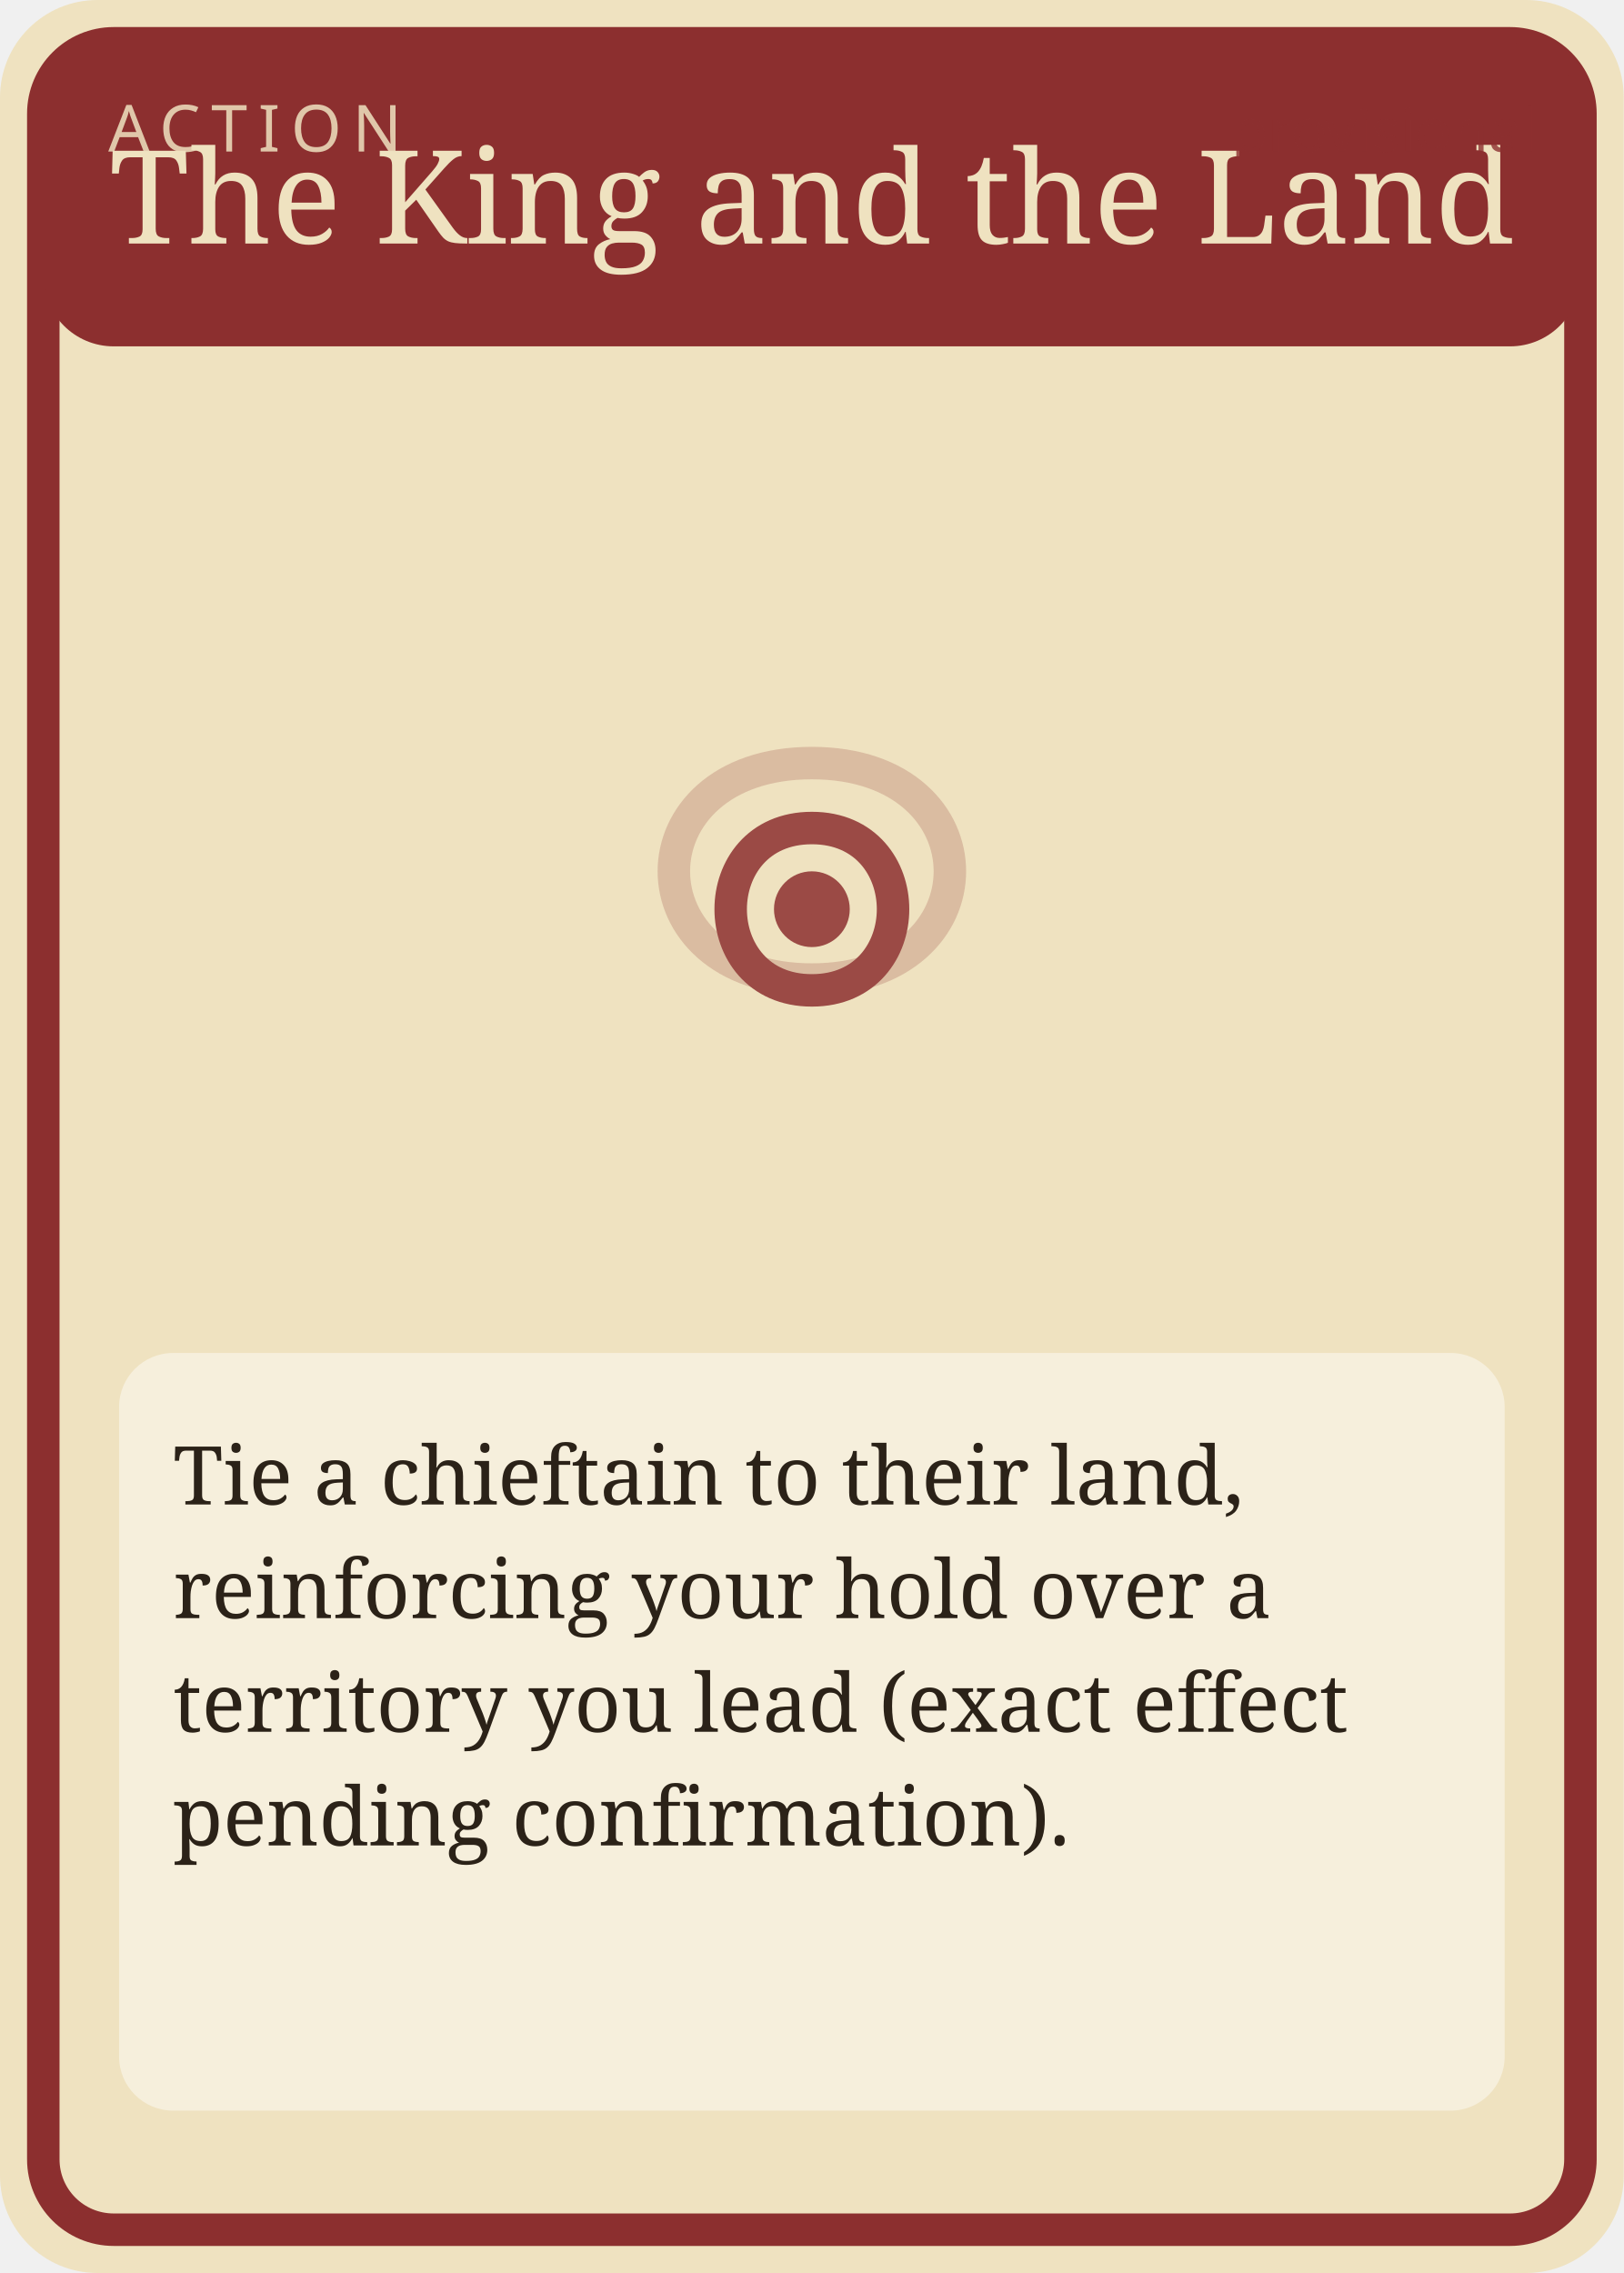
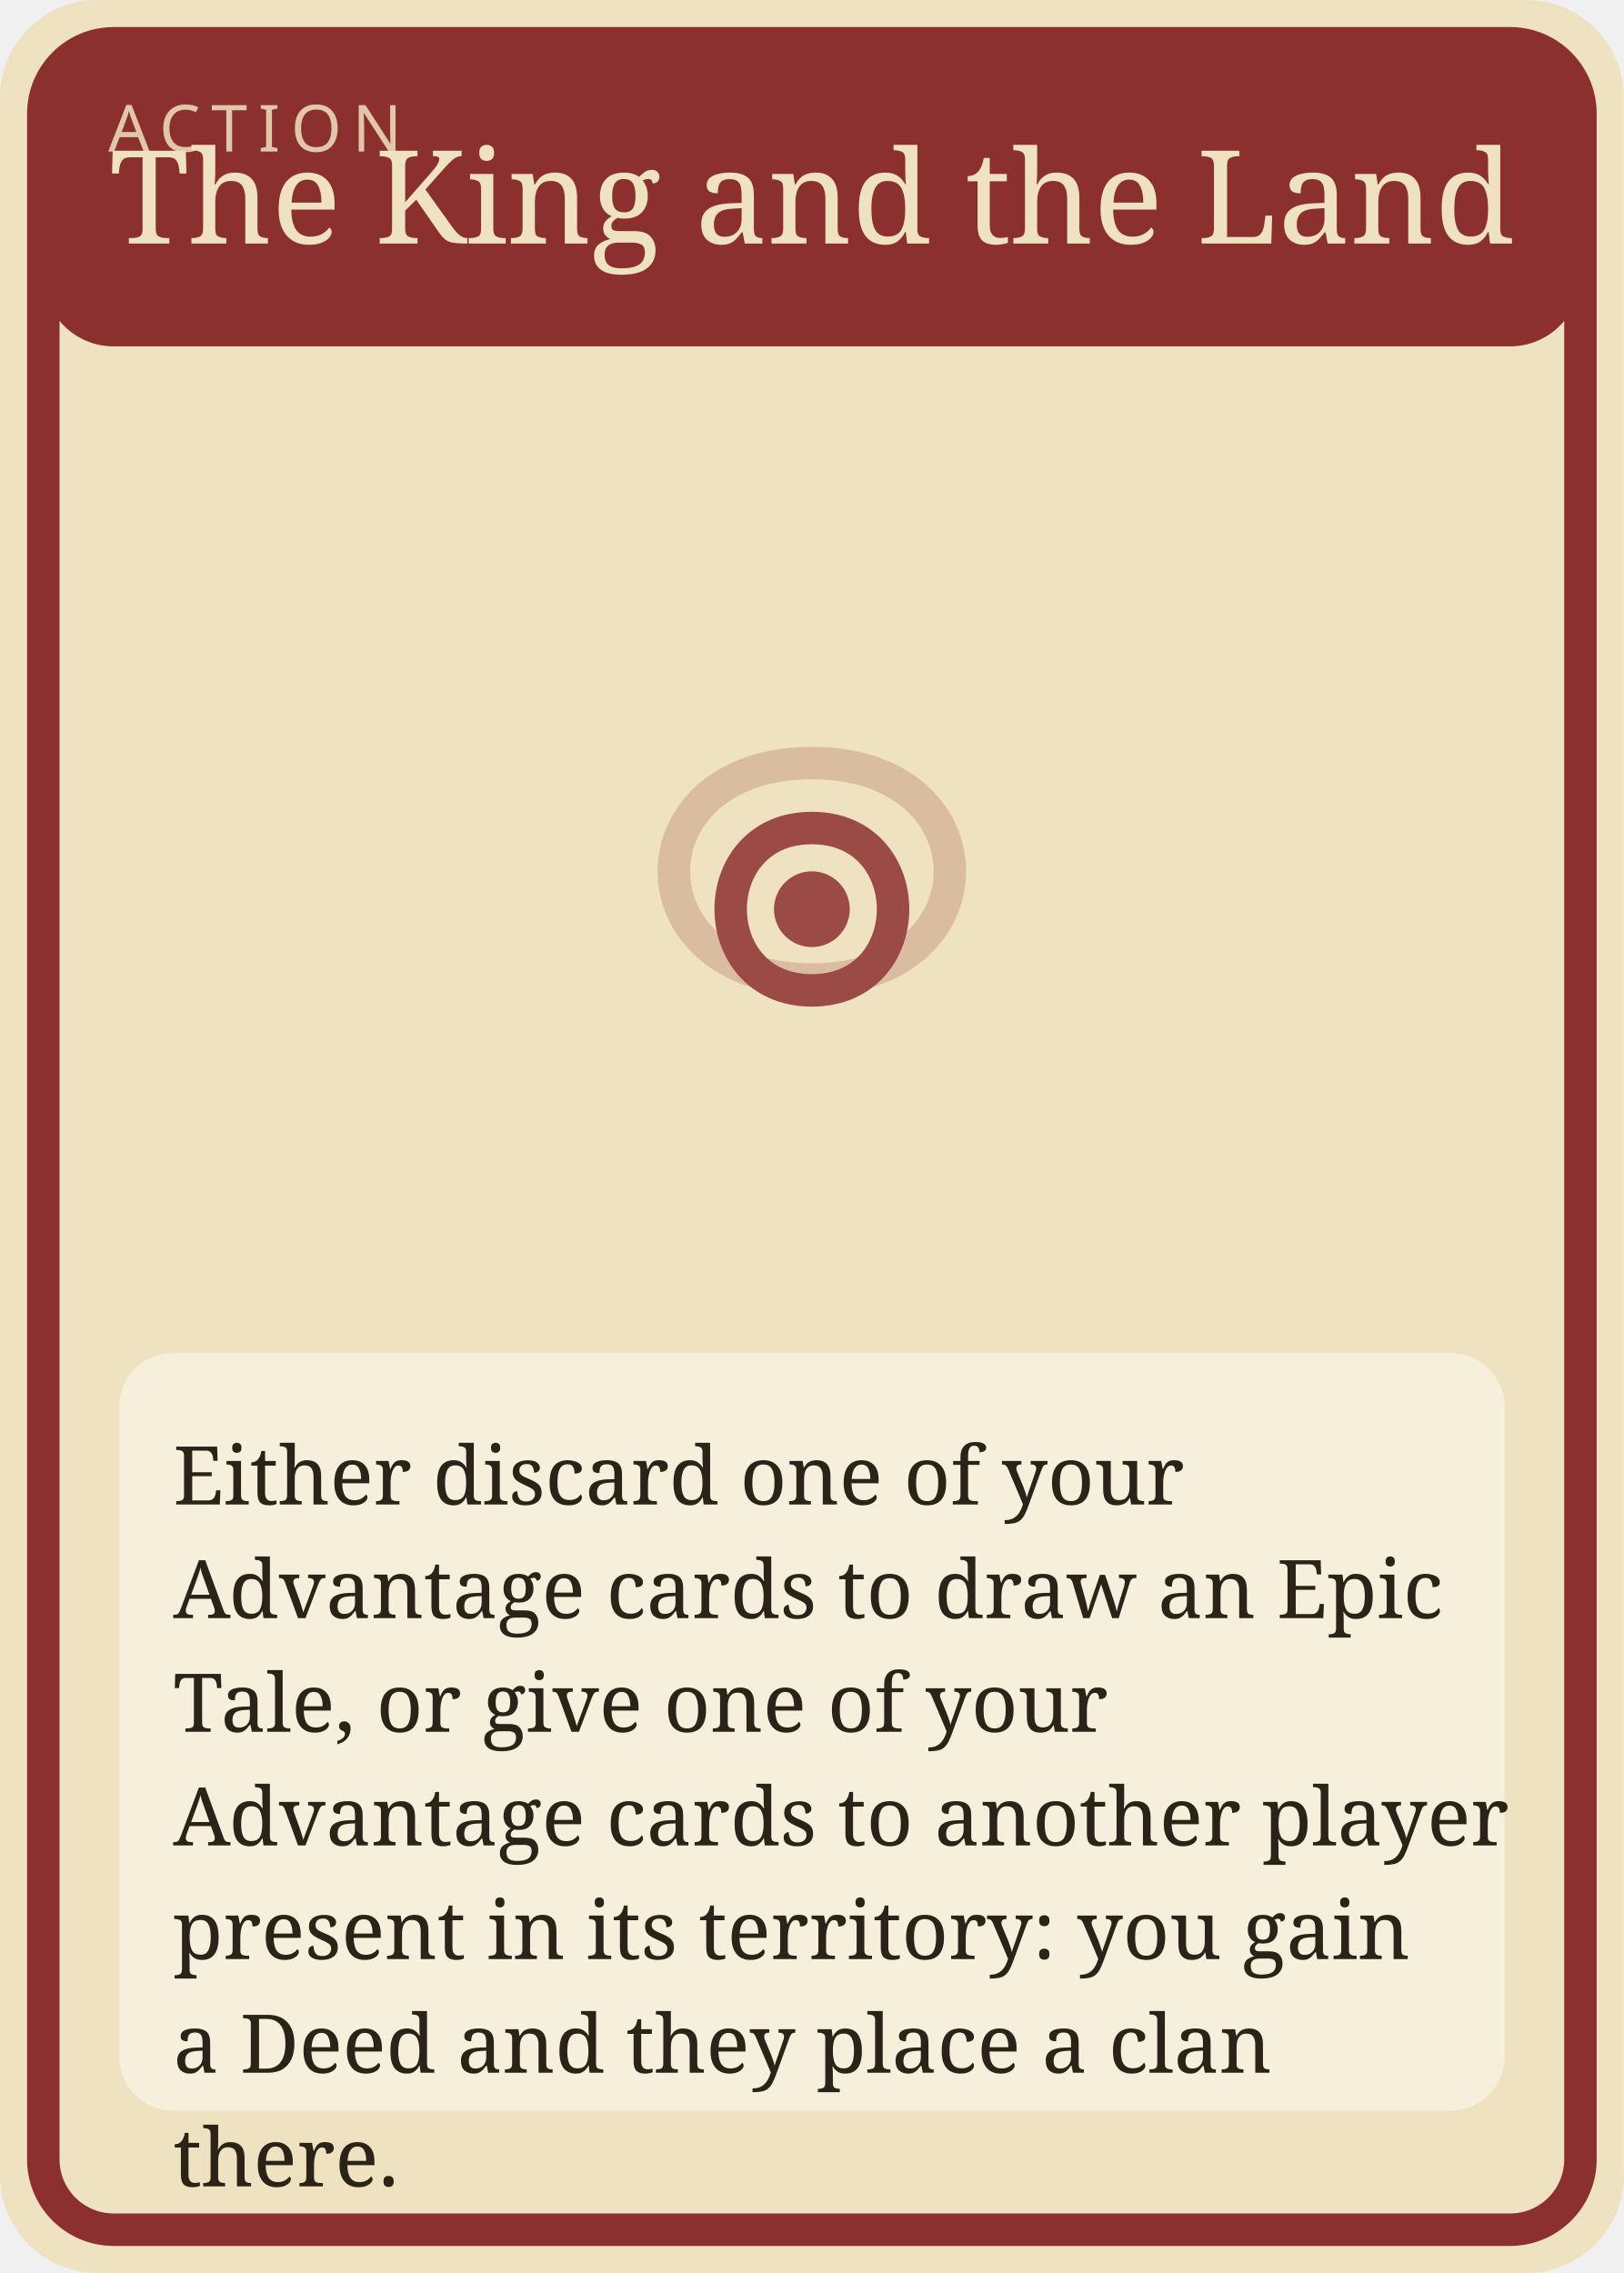
<svg xmlns="http://www.w3.org/2000/svg" width="300" height="420" viewBox="0 0 300 420">
  <rect width="300" height="420" rx="18" fill="#efe2c0" />
  <rect x="8" y="8" width="284" height="404" rx="13" fill="none" stroke="#8c2f2f" stroke-width="6" />
  <rect x="8" y="8" width="284" height="56" rx="13" fill="#8c2f2f" />
  <text x="150" y="45" text-anchor="middle" font-family="Georgia, serif" font-size="24" fill="#efe2c0">The King and the Land</text>
  <text x="20" y="28" font-family="sans-serif" font-size="12" letter-spacing="2" fill="#efe2c0" opacity="0.85">ACTION</text>
-   <text x="284" y="28" text-anchor="end" font-family="sans-serif" font-size="11" fill="#8c2f2f" opacity="0.8">provisional</text>
  <g transform="translate(150 175)" fill="none" stroke="#8c2f2f" stroke-width="6" stroke-linecap="round" opacity="0.85">
    <path d="M0 -34 C34 -34 34 6 0 6 C-34 6 -34 -34 0 -34" opacity="0.25" />
    <path d="M0 -22 C20 -22 20 8 0 8 C-20 8 -20 -22 0 -22" />
    <circle cx="0" cy="-7" r="4" fill="#8c2f2f" />
  </g>
  <rect x="22" y="250" width="256" height="140" rx="10" fill="#ffffff" opacity="0.45" />
  <text x="32" y="278" font-family="Georgia, serif" font-size="15" fill="#2b2218">
-     <tspan x="32" y="278">Tie a chieftain to their land,</tspan>
-     <tspan x="32" y="299">reinforcing your hold over a</tspan>
-     <tspan x="32" y="320">territory you lead (exact effect</tspan>
-     <tspan x="32" y="341">pending confirmation).</tspan>
+     <tspan x="32" y="278">Either discard one of your</tspan>
+     <tspan x="32" y="299">Advantage cards to draw an Epic</tspan>
+     <tspan x="32" y="320">Tale, or give one of your</tspan>
+     <tspan x="32" y="341">Advantage cards to another player</tspan>
+     <tspan x="32" y="362">present in its territory: you gain</tspan>
+     <tspan x="32" y="383">a Deed and they place a clan</tspan>
+     <tspan x="32" y="404">there.</tspan>
  </text>
</svg>
